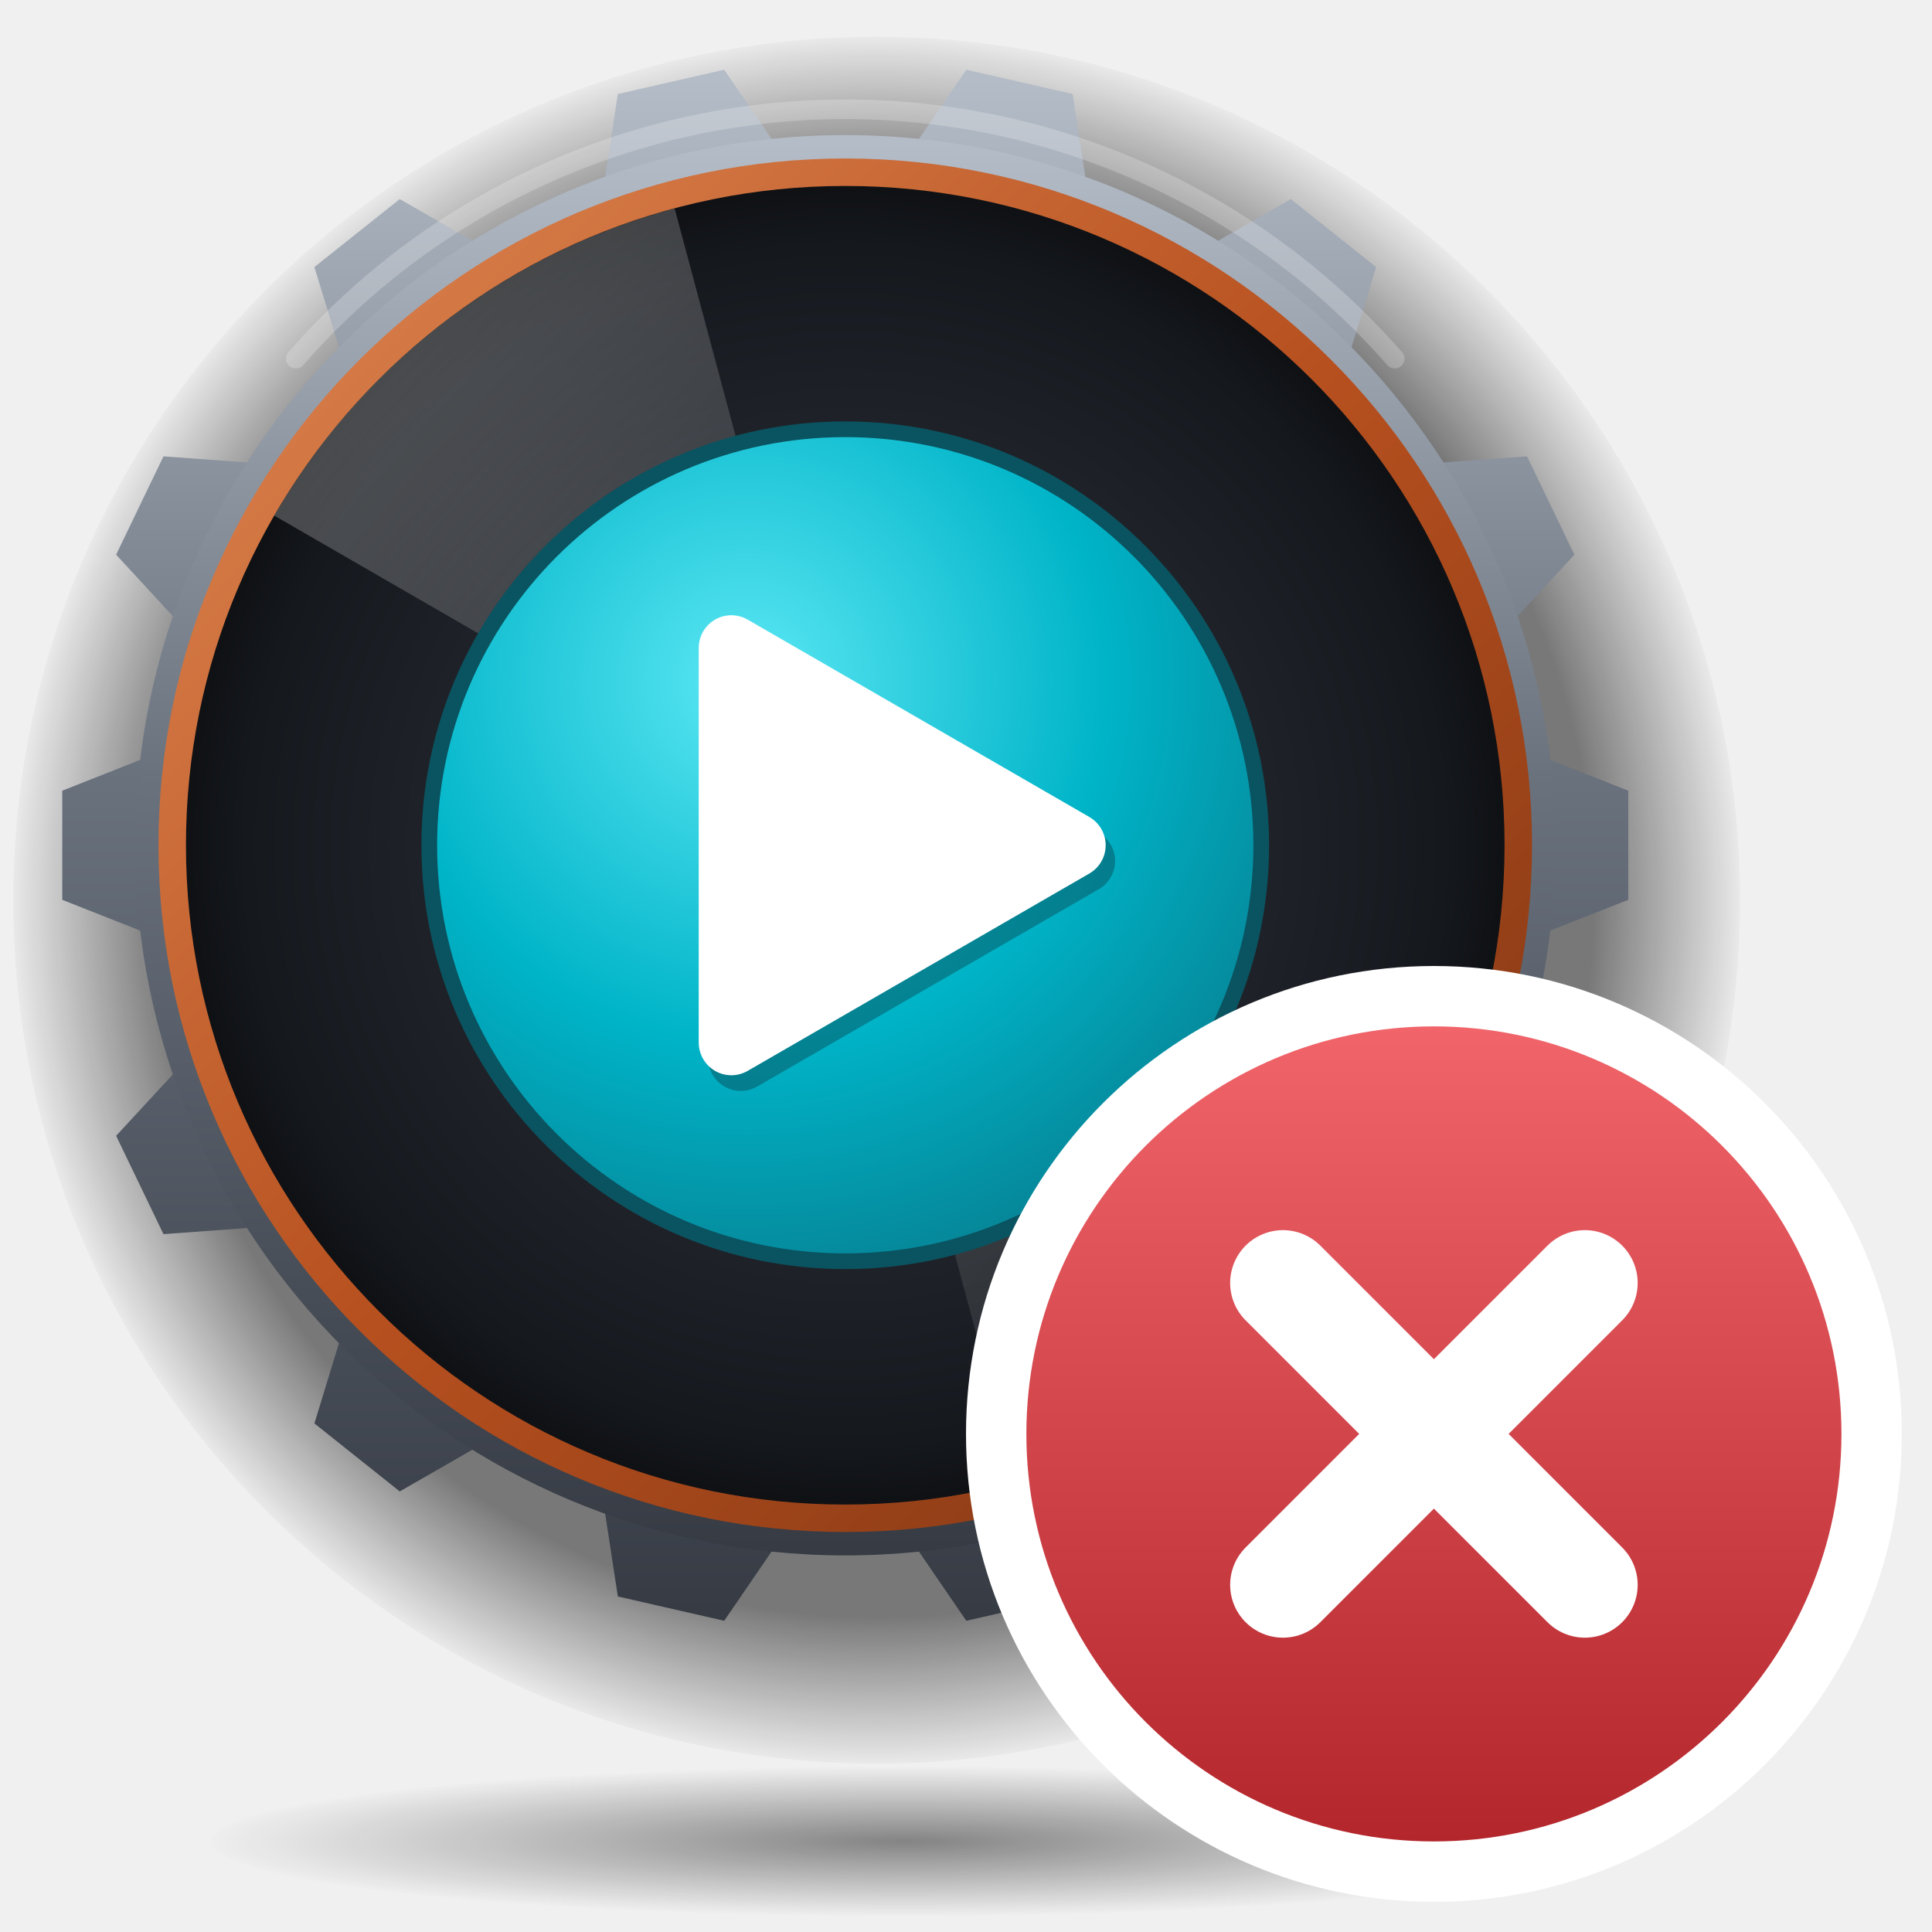
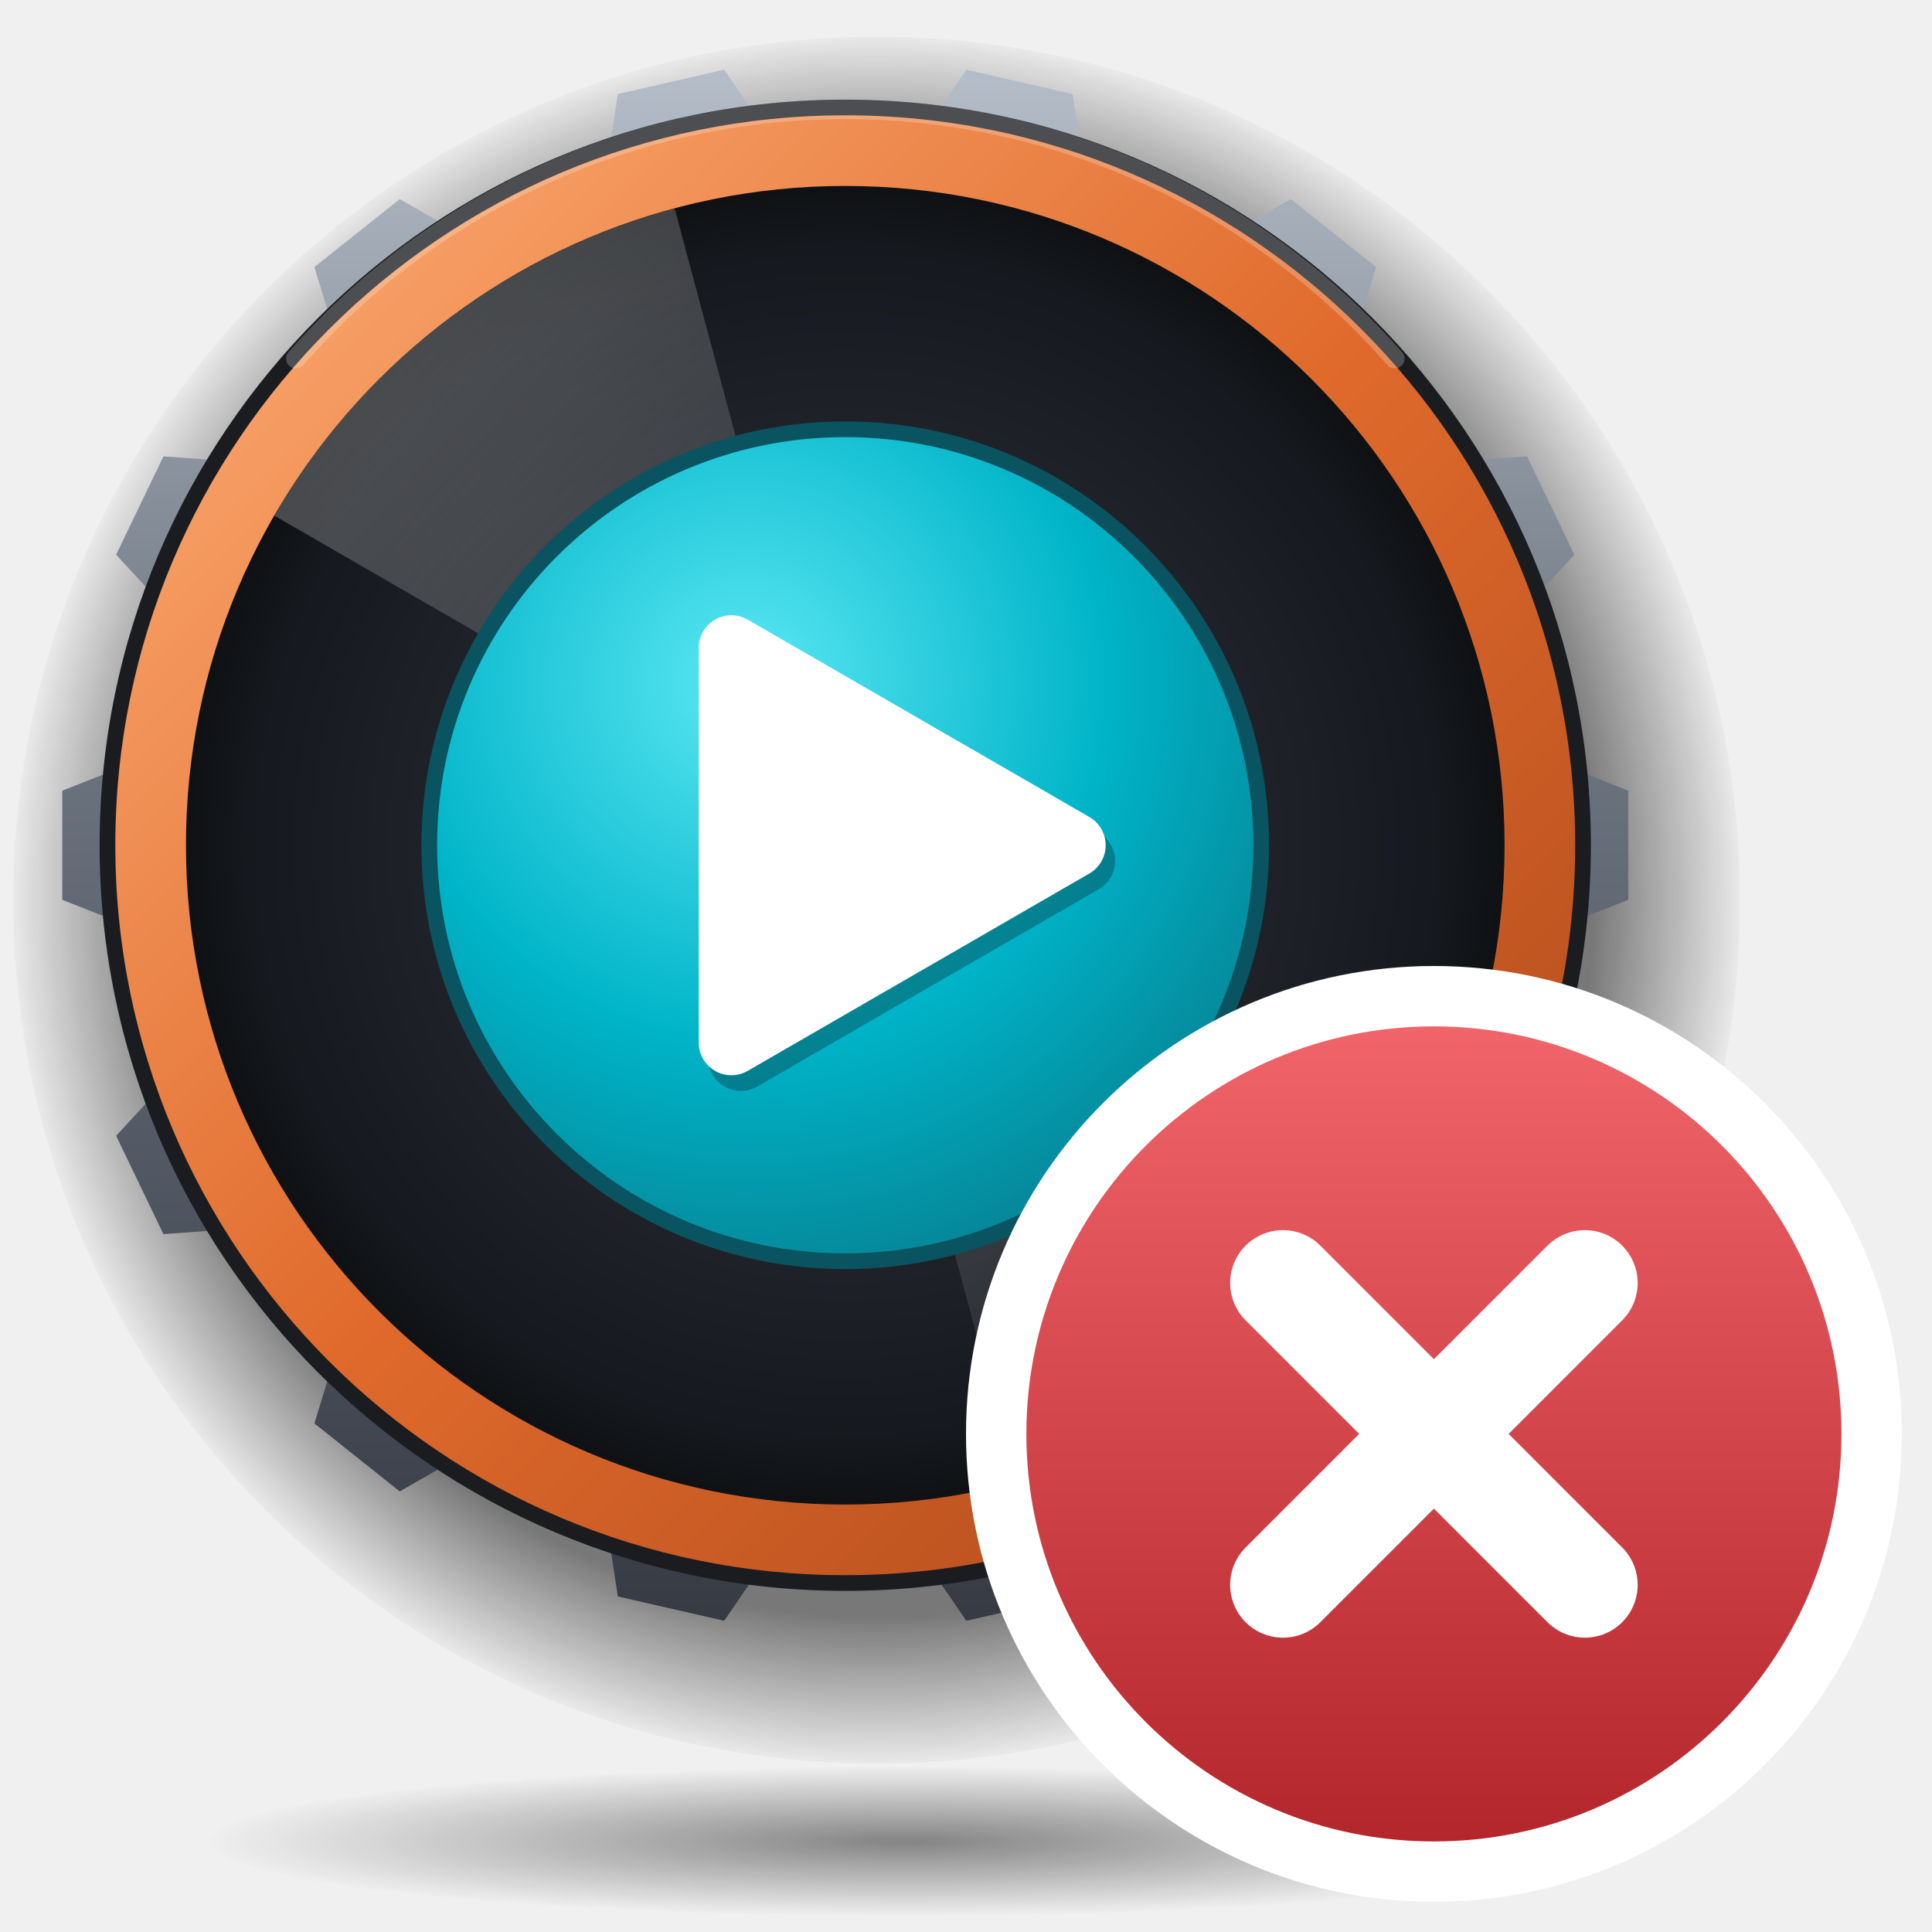
<svg xmlns="http://www.w3.org/2000/svg" width="256" height="256" viewBox="0 0 256 256">
  <defs>
    <linearGradient id="gm" x1="0" y1="0" x2="0" y2="1">
      <stop offset="0" stop-color="#B4BCC7" />
      <stop offset=".45" stop-color="#6A727E" />
      <stop offset="1" stop-color="#363B44" />
    </linearGradient>
    <radialGradient id="vin" cx=".5" cy=".5" r=".5">
      <stop offset=".3" stop-color="#2A2F37" />
      <stop offset=".9" stop-color="#15181D" />
      <stop offset="1" stop-color="#0E1013" />
    </radialGradient>
    <linearGradient id="cu" x1="0" y1="0" x2="1" y2="1">
-       <stop offset="0" stop-color="#E08A55" />
-       <stop offset=".5" stop-color="#B7501F" />
-       <stop offset="1" stop-color="#7A3312" />
+       <stop offset="0" stop-color="#F0A06A" />
+       <stop offset=".5" stop-color="#C95C25" />
+       <stop offset="1" stop-color="#8A3A14" />
+     </linearGradient>
+     <linearGradient id="cus" x1="0" y1="0" x2="1" y2="1">
+       <stop offset="0" stop-color="#FFB27A" />
+       <stop offset=".5" stop-color="#E06A2C" />
+       <stop offset="1" stop-color="#A8461A" />
    </linearGradient>
    <radialGradient id="lab" cx=".38" cy=".3" r=".8">
      <stop offset="0" stop-color="#5BE7F4" />
      <stop offset=".55" stop-color="#00B4C8" />
      <stop offset="1" stop-color="#077D8F" />
    </radialGradient>
    <linearGradient id="sheen" x1="0" y1="0" x2="1" y2="1">
      <stop offset="0" stop-color="#fff" stop-opacity=".30" />
      <stop offset="1" stop-color="#fff" stop-opacity=".04" />
    </linearGradient>
    <radialGradient id="sh" cx=".5" cy=".5" r=".5">
      <stop offset="0" stop-color="#000" stop-opacity=".45" />
      <stop offset="1" stop-color="#000" stop-opacity="0" />
    </radialGradient>
    <radialGradient id="dsh" cx=".5" cy=".5" r=".5">
      <stop offset=".82" stop-color="#000" stop-opacity=".5" />
      <stop offset="1" stop-color="#000" stop-opacity="0" />
    </radialGradient>
    <linearGradient id="bf" x1="0" y1="0" x2="0" y2="1">
      <stop offset="0" stop-color="#727C8B" />
      <stop offset="1" stop-color="#3E4550" />
    </linearGradient>
    <linearGradient id="bfl" x1="0" y1="0" x2="0" y2="1">
      <stop offset="0" stop-color="#99A2AF" />
      <stop offset="1" stop-color="#626B78" />
    </linearGradient>
    <linearGradient id="bin" x1="0" y1="0" x2="0" y2="1">
      <stop offset="0" stop-color="#0D0F12" />
      <stop offset="1" stop-color="#1D2127" />
    </linearGradient>
    <linearGradient id="bdb" x1="0" y1="0" x2="0" y2="1">
      <stop offset="0" stop-color="#5A9BF0" />
      <stop offset="1" stop-color="#1F55B5" />
    </linearGradient>
    <linearGradient id="bdr" x1="0" y1="0" x2="0" y2="1">
      <stop offset="0" stop-color="#F0646A" />
      <stop offset="1" stop-color="#B3262C" />
    </linearGradient>
  </defs>
  <ellipse cx="120" cy="244" rx="92" ry="10" fill="url(#sh)" />
  <circle cx="116.16" cy="119.28" r="114.4" fill="url(#dsh)" />
  <path d="M121.44,18.88 L128.04,9.24 L142.13,12.46 L143.9,24 L160.91,32.19 L171.03,26.38 L182.34,35.39 L178.92,46.56 L190.69,61.32 L202.34,60.47 L208.61,73.5 L200.69,82.08 L204.89,100.48 L215.75,104.77 L215.75,119.23 L204.89,123.52 L200.69,141.92 L208.61,150.5 L202.34,163.53 L190.69,162.68 L178.92,177.44 L182.34,188.61 L171.03,197.62 L160.91,191.81 L143.9,200 L142.13,211.54 L128.04,214.76 L121.44,205.12 L102.56,205.12 L95.96,214.76 L81.87,211.54 L80.1,200 L63.09,191.81 L52.97,197.62 L41.66,188.61 L45.08,177.44 L33.31,162.68 L21.66,163.53 L15.39,150.5 L23.31,141.92 L19.11,123.52 L8.25,119.23 L8.25,104.77 L19.11,100.48 L23.31,82.08 L15.39,73.5 L21.66,60.47 L33.31,61.32 L45.08,46.56 L41.66,35.39 L52.97,26.38 L63.09,32.19 L80.1,24 L81.87,12.46 L95.96,9.24 L102.56,18.88Z" fill="url(#gm)" />
  <circle cx="112" cy="112" r="94.1" fill="url(#gm)" />
-   <circle cx="112" cy="112" r="91" fill="url(#cu)" />
+   <circle cx="112" cy="112" r="98.8" fill="#1A1C20" />
+   <circle cx="112" cy="112" r="96.72" fill="url(#cus)" />
  <circle cx="112" cy="112" r="87.36" fill="url(#vin)" />
  <clipPath id="bc">
    <circle cx="112" cy="112" r="87.36" />
  </clipPath>
  <g clip-path="url(#bc)" fill="url(#sheen)">
    <path d="M112,112 L36.34,68.32 A87.36,87.36 0 0 1 89.39,27.62Z" />
    <path d="M112,112 L187.66,155.68 A87.36,87.36 0 0 1 134.61,196.38Z" opacity=".55" />
  </g>
  <circle cx="112" cy="112" r="56.16" fill="#0A5360" />
  <circle cx="112" cy="112" r="54.08" fill="url(#lab)" />
  <path d="M96.91,85.85 L142.18,112 L96.91,138.15Z" transform="translate(1.25,2.08)" fill="#064652" opacity=".45" stroke="#064652" stroke-width="8.65" stroke-linejoin="round" />
  <path d="M96.91,85.85 L142.18,112 L96.91,138.15Z" fill="#fff" stroke="#fff" stroke-width="8.65" stroke-linejoin="round" />
  <path d="M39.2,47.52 A96.72,96.72 0 0 1 184.8,47.52" fill="none" stroke="#fff" stroke-opacity=".22" stroke-width="2.6" stroke-linecap="round" />
  <circle cx="190" cy="190" r="62" fill="#fff" />
  <circle cx="190" cy="190" r="54" fill="url(#bdr)" />
  <path d="M170,170 L210,210 M210,170 L170,210" fill="none" stroke="#fff" stroke-width="14" stroke-linecap="round" />
</svg>
